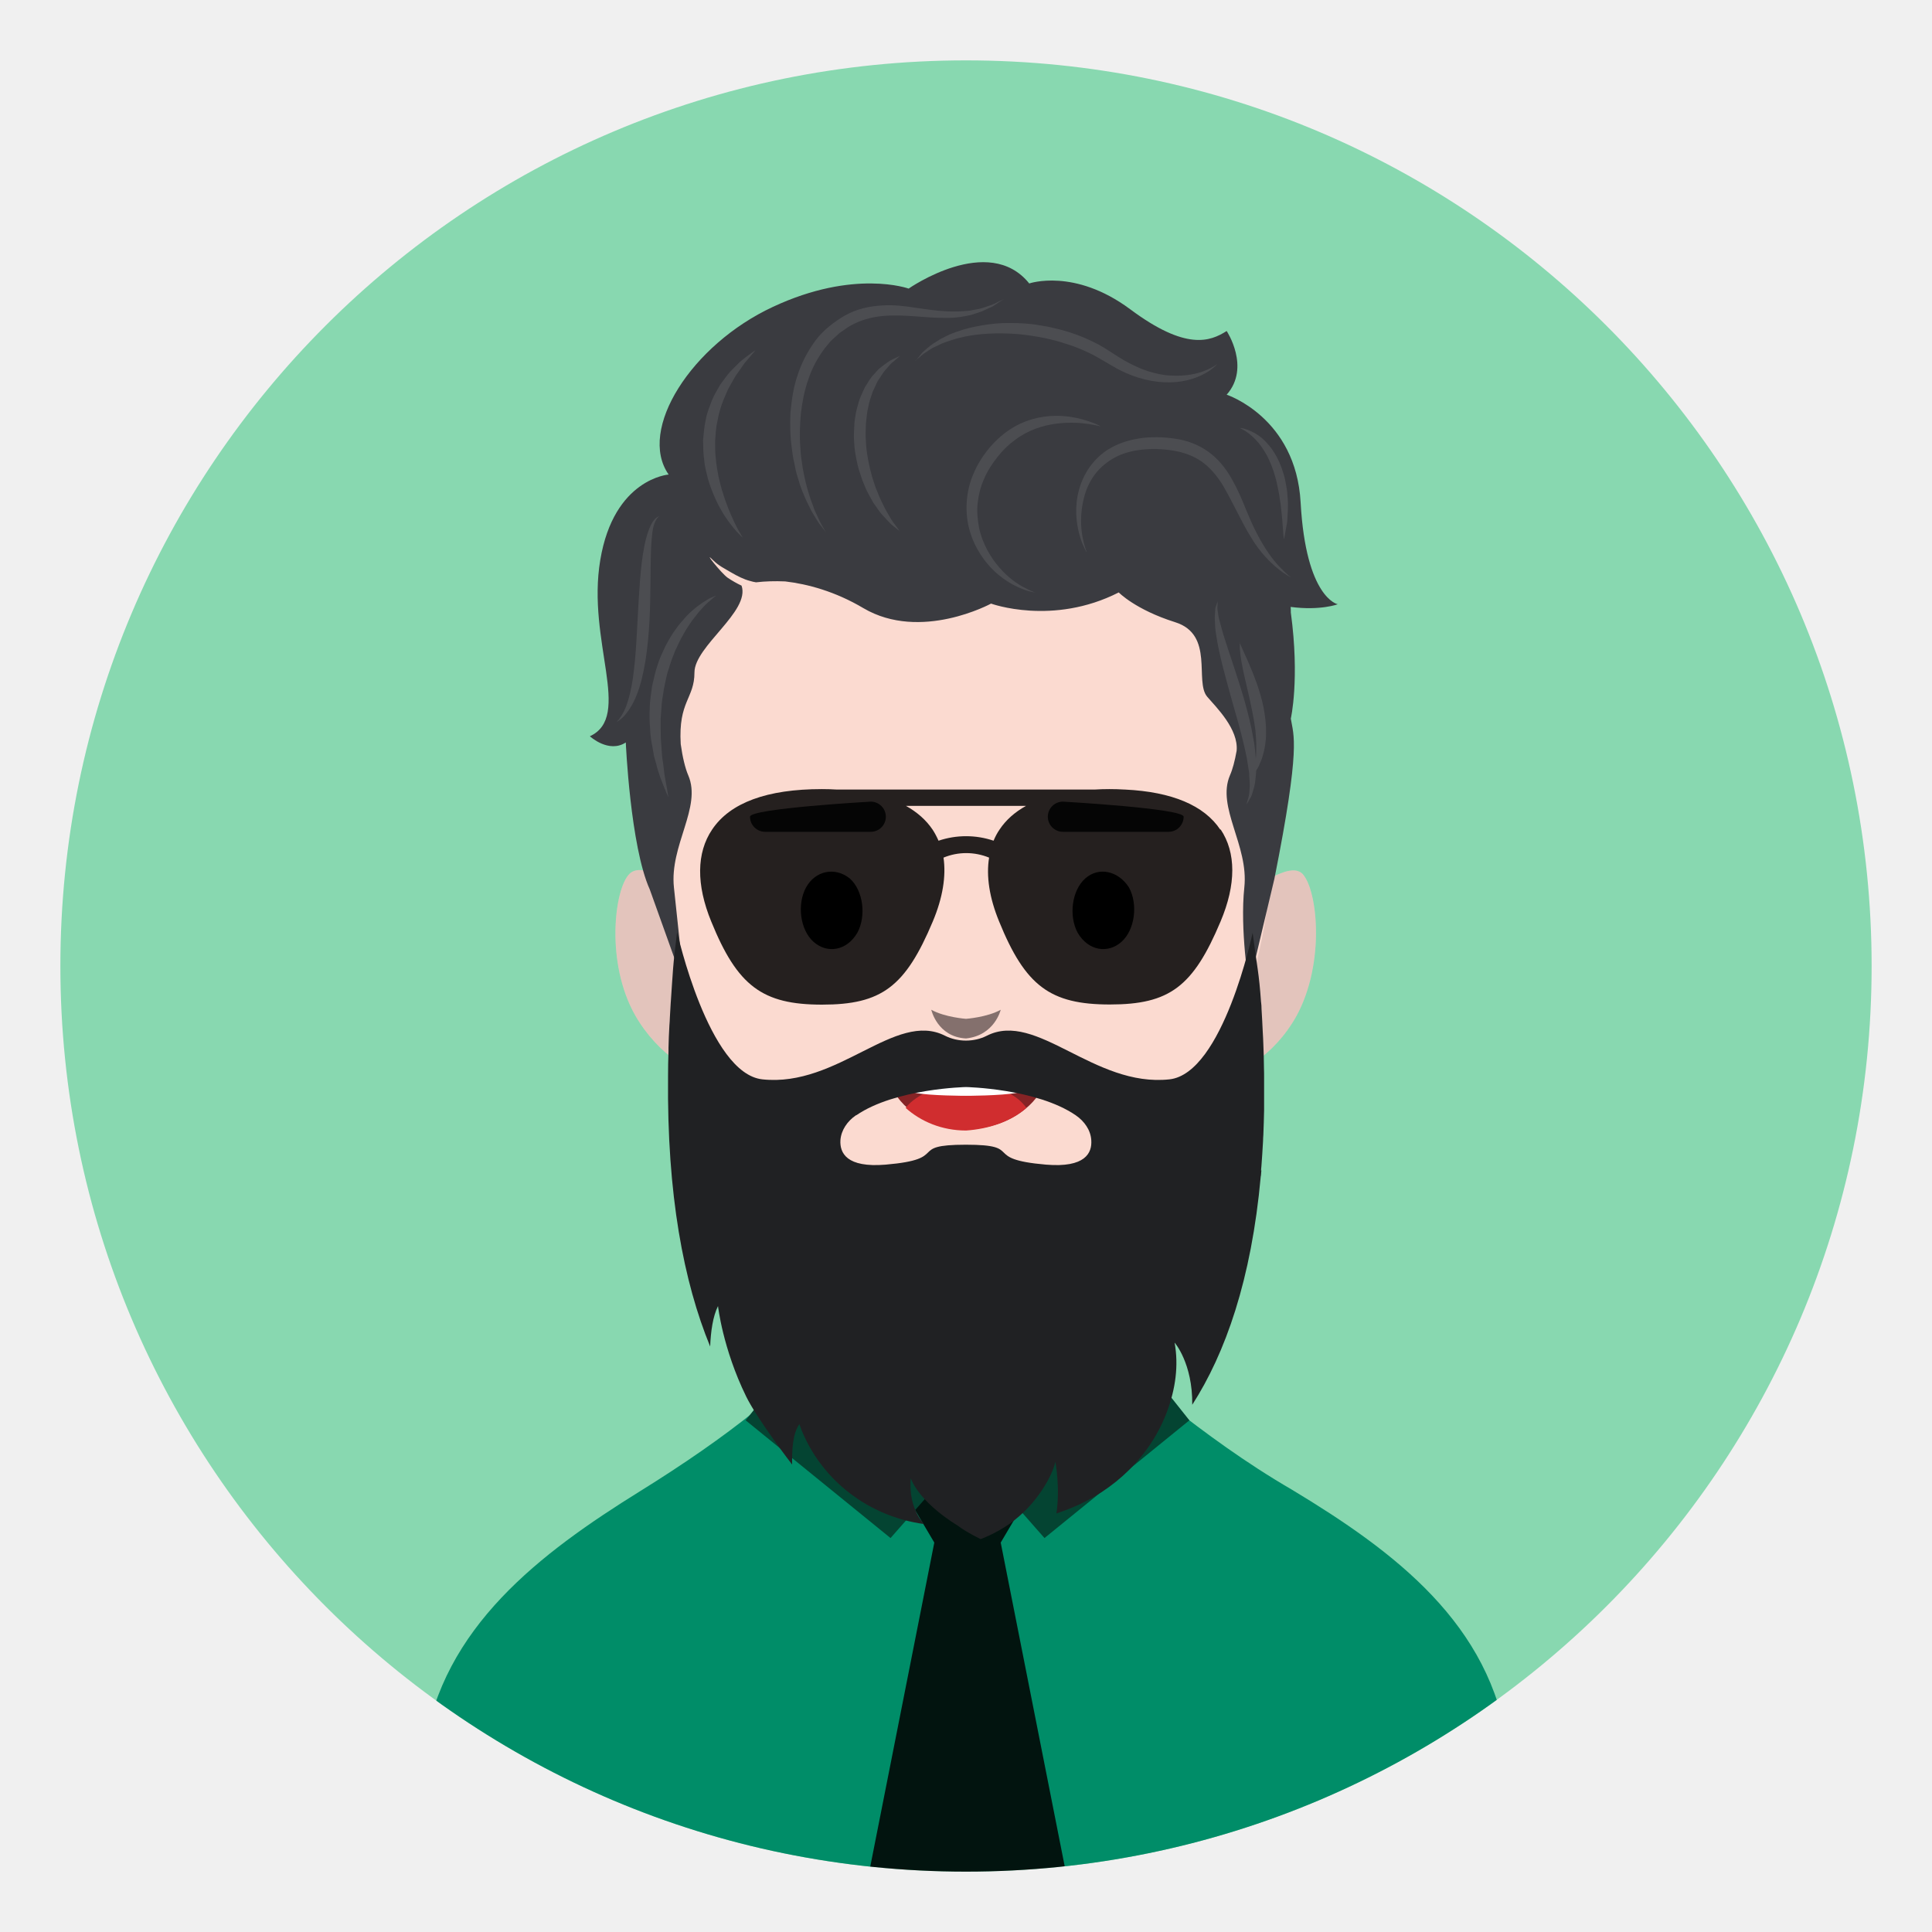
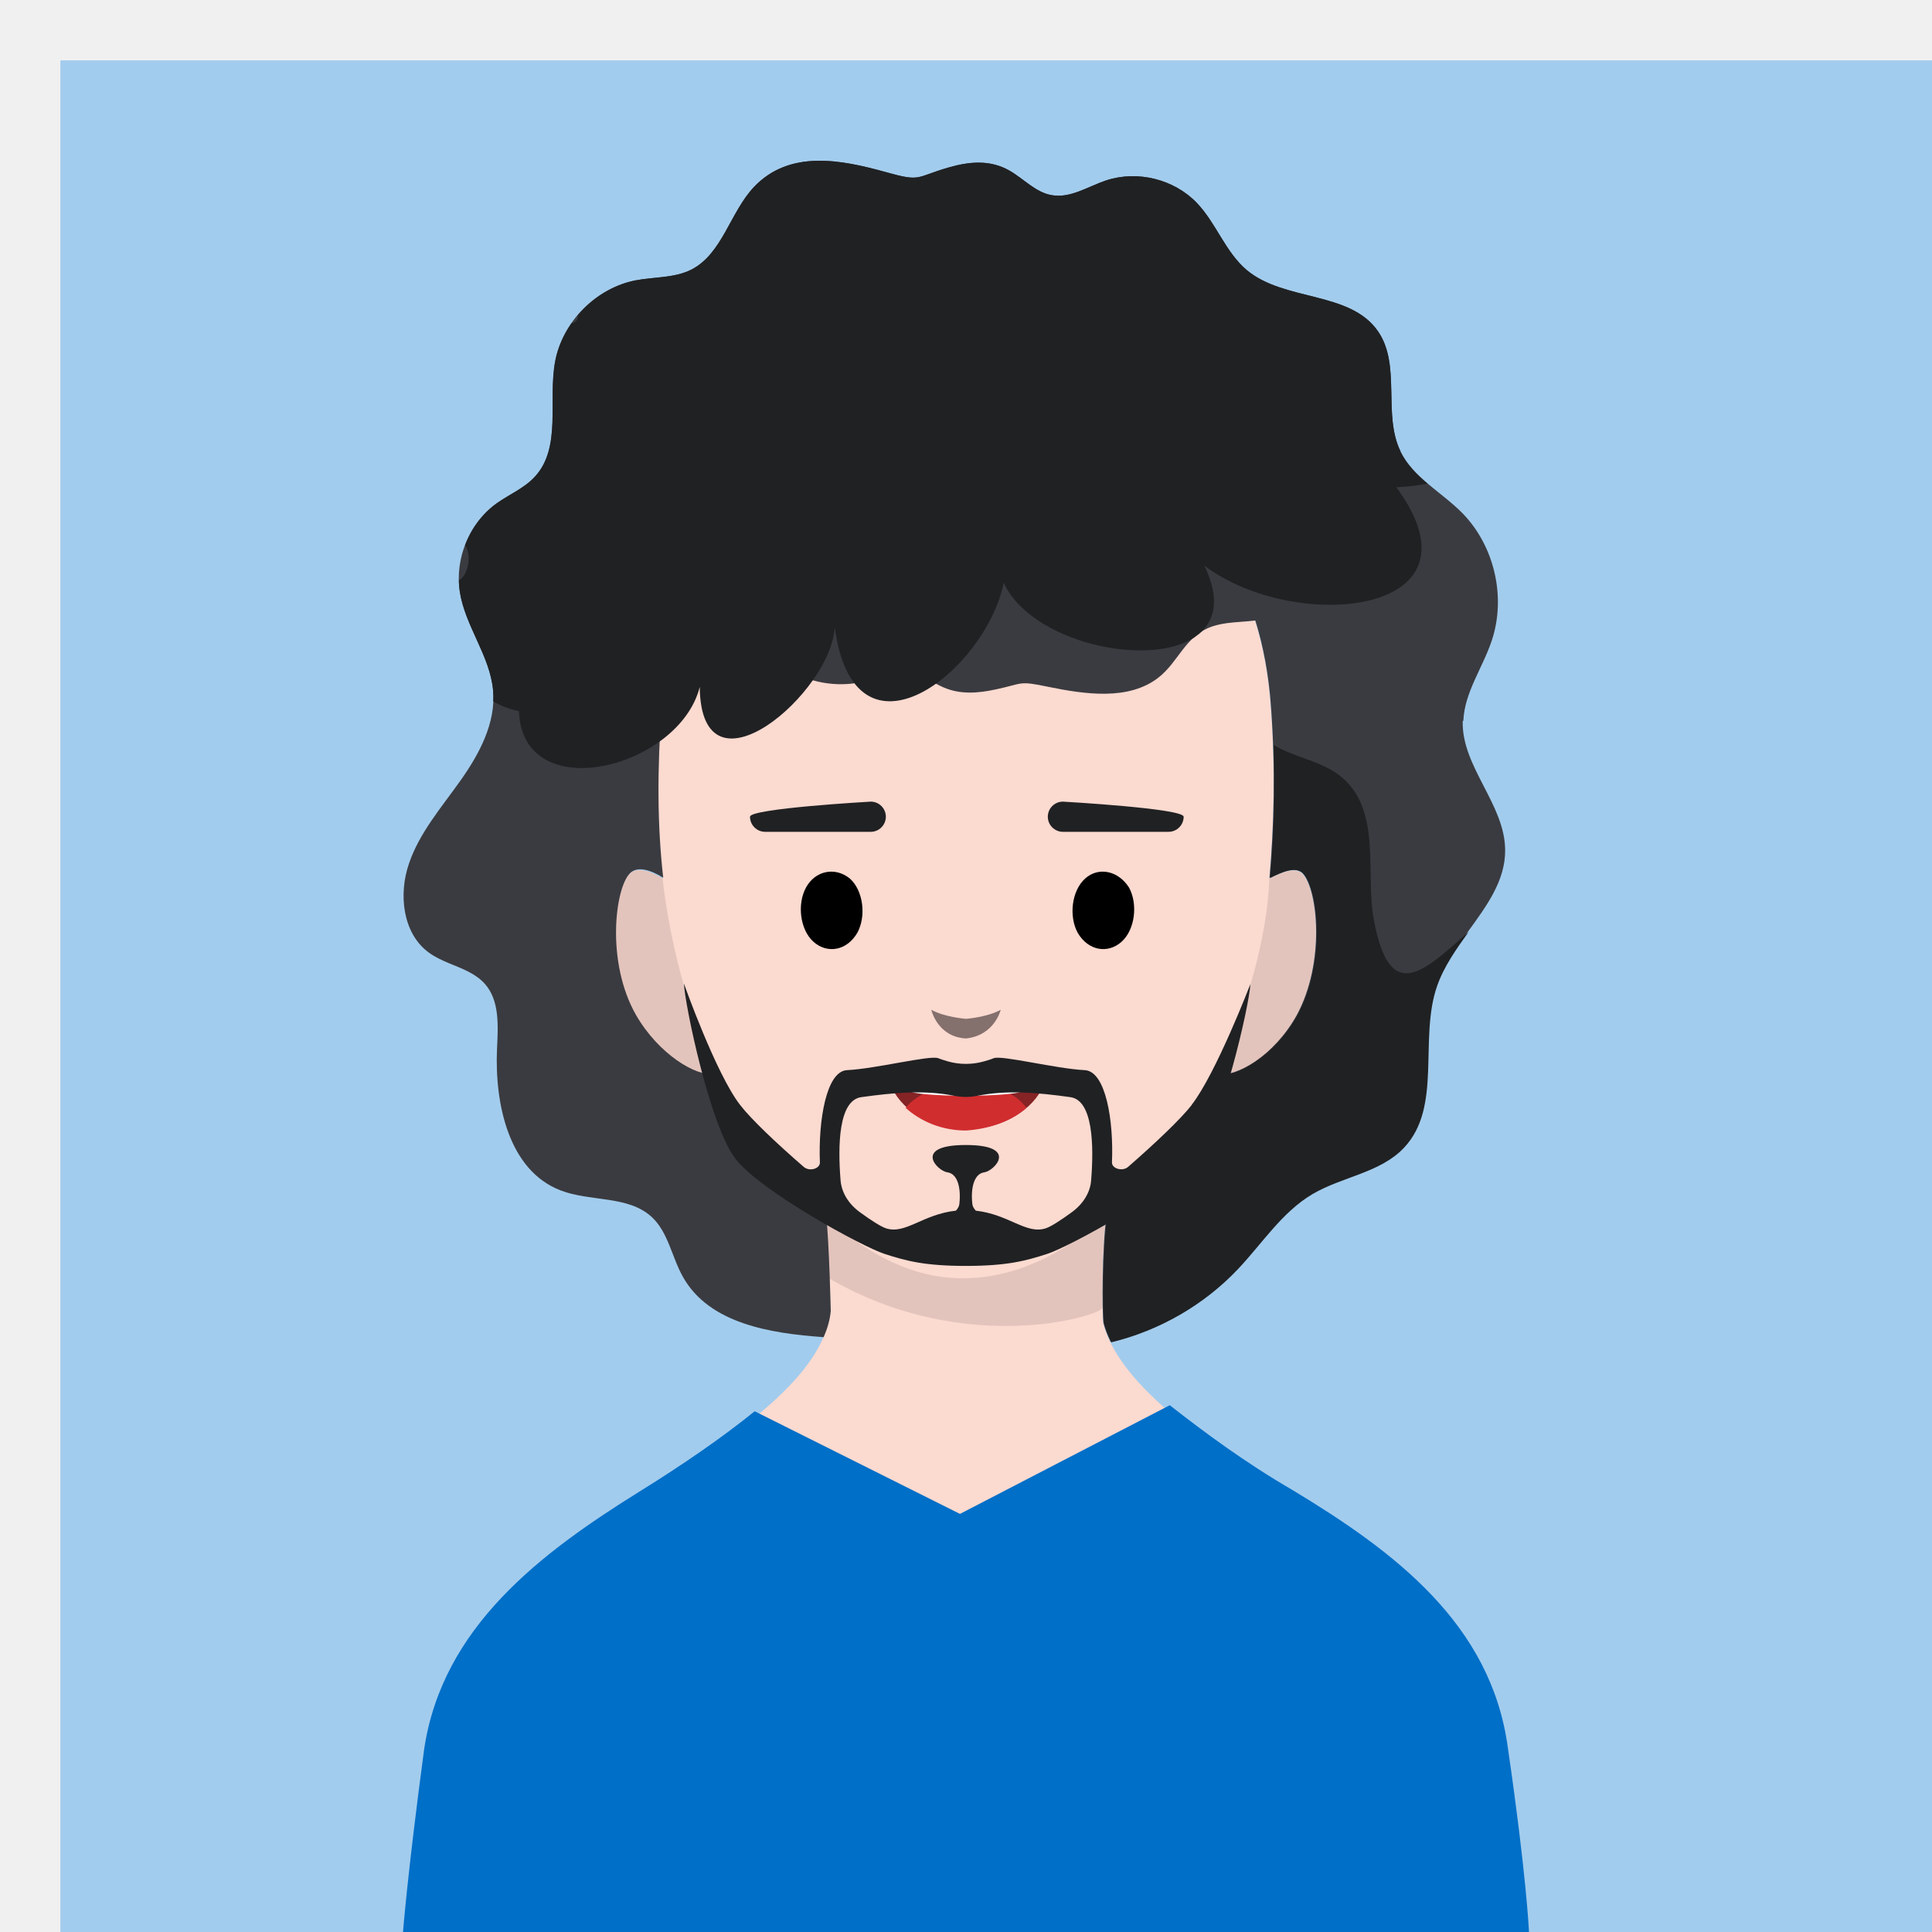
<svg xmlns="http://www.w3.org/2000/svg" viewBox="0 0 128 128">
  <defs />
-   <circle fill="#88d8b0" cx="64" cy="64" r="60" />
-   <mask id="mask-52a7969c-544d-46c1-a6fc-0494dcfa6478">
-     <path fill="white" d="M0,0V64H4c0,33.14,26.86,60,60,60s60-26.86,60-60h4V0H0Z" />
-   </mask>
-   <g mask="url(#mask-52a7969c-544d-46c1-a6fc-0494dcfa6478)">
+   <rect fill="#a2cced" x="4" y="4" width="128" height="128" />
+   <g>
    <g>
      <path fill="#fbdad0" d="M99.6,116.1c-1.1-8.1-7.5-12.9-14.2-17-6.2-3.8-11.3-7.6-12.3-11.4-.1-.7-.1-5,.2-7.1,1.1-.9,2.2-2,3.5-3.4,1.4-1.6,2.7-3.7,3.9-6,1.2,.2,3.7-1.2,5.2-3.9,1.9-3.5,1.4-8.3,.4-9.4-.5-.5-1.4-.1-2.2,.3,.3-3.5,.4-7.2,.1-11.3-1-14.3-11.3-18.2-20.2-18.2s-19,3.9-20.2,18.2c-.3,4.1-.3,7.8,.1,11.3-.8-.5-1.7-.8-2.2-.3-1,1-1.6,5.9,.4,9.4,1.5,2.6,4,4.1,5.2,3.9,1.1,2.3,2.3,4.4,3.9,6,1.2,1.3,2.3,2.4,3.5,3.4,.2,1.9,.3,6.3,.3,6.3-.4,4.1-5.8,8-12.4,12.1s-13,8.9-14.2,17c-1.1,8.1-1.4,12-1.4,12H101c0,.1-.2-3.8-1.4-11.9Z" />
      <path fill="#84706d" d="M64,67.5s-1.4-.1-2.3-.6c0,0,.4,1.8,2.3,1.9,1.9-.2,2.3-1.9,2.3-1.9-.9,.5-2.3,.6-2.3,.6Z" />
      <path fill="#84706d" opacity="0.2" d="M43.9,58.2c-.8-.5-1.7-.8-2.2-.3-1,1-1.6,5.9,.4,9.4,1.5,2.6,4,4.1,5.2,3.9-1.69-4.35-2.93-8.68-3.4-13Z" />
      <path fill="#84706d" opacity="0.2" d="M84.1,58.2c-.16,4.14-1.55,8.52-3.4,13,1.2,.2,3.7-1.2,5.2-3.9,1.9-3.5,1.4-8.3,.4-9.4-.5-.5-1.4-.1-2.2,.3Z" />
      <path fill="#84706d" opacity="0.2" d="M73.05,86.64c-.03-1.59,.02-4.45,.25-6.05-3.7,3.2-6.9,4.1-9.5,4.1s-5.44-.89-9.09-4.01c0,0,0,0,0,0,.1,1.02,.18,2.68,.23,4.02,9.07,5.28,18.12,2.44,18.11,1.93Z" />
    </g>
-     <g>
-       <path fill="#008d68" d="M99.9,115.8c-1.1-8.2-7.5-13-14.3-17.1-3.1-1.8-5.8-3.8-8.1-5.6-.2,.3-.4,.6-.7,.9l-12.7,3-13.7-3c-.1-.2-.3-.3-.4-.5-2.1,1.7-4.7,3.5-7.6,5.3-6.6,4.1-13.1,9-14.3,17.1-1.1,8.2-1.4,12.1-1.4,12.1H101.3c0-.1-.2-4-1.4-12.2Z" />
-       <polygon fill="#02140f" points="66.3 102.2 66.3 102.2 67.6 100 66 95.5 64.1 96.1 62.2 95.5 60.6 100 61.9 102.2 56.8 128 71.4 128 66.3 102.2" />
-       <polygon fill="#044432" points="52.5 90.2 49.4 94.1 59 101.9 64.1 96.1 52.5 90.2" />
-       <polygon fill="#044432" points="75.7 90.2 78.8 94.1 69.2 101.9 64.1 96.1 75.7 90.2" />
-     </g>
+     <path fill="#006fc8" d="M99.9,115.8c-1.1-8.2-7.5-13-14.3-17.1-3.1-1.8-5.8-3.8-8.1-5.6l-13.9,7.2-13.6-6.8c-2.1,1.7-4.7,3.5-7.6,5.3-6.6,4.1-13.1,9-14.3,17.1-1.1,8.2-1.4,12.1-1.4,12.1H101.3c0-.1-.2-4-1.4-12.2Z" />
    <g>
      <path d="M56.3,58.2c0.9,0.8,1.1,2.5,0.5,3.6c-0.7,1.2-2,1.4-2.9,0.6c-0.9-0.8-1.1-2.5-0.5-3.6C54,57.7,55.3,57.4,56.3,58.2z" />
      <path d="M71.9,58.2c-0.9,0.8-1.1,2.5-0.5,3.6c0.7,1.2,2,1.4,2.9,0.6c0.9-0.8,1.1-2.5,0.5-3.6C74.1,57.7,72.8,57.4,71.9,58.2z" />
    </g>
    <g>
      <path fill="#202123" d="M57.69,55.11h-7c-.55,0-1-.45-1-1h0c0-.55,8-1,8-1,.55,0,1,.45,1,1h0c0,.55-.45,1-1,1Z" />
      <path fill="#202123" d="M70.42,55.11h7c.55,0,1-.45,1-1h0c0-.55-8-1-8-1-.55,0-1,.45-1,1h0c0,.55,.45,1,1,1Z" />
    </g>
    <g>
      <path fill="#852325" d="M68.7,71.4h-9.4c-0.2,0-0.3,0.4-0.2,0.7c0.8,1.6,2.7,2.7,5,2.7c2.1,0,4.1-1.1,4.9-2.6C69.1,71.9,69,71.4,68.7,71.4z" />
      <path fill="#D02D2F" d="M68,73.4c-0.7-1-2.2-1.6-4-1.6c-1.7,0-3.3,0.7-4,1.6c1,0.9,2.4,1.5,4,1.5C65.5,74.8,67,74.3,68,73.4z" />
      <path fill="white" d="M68.7,71.4h-9.4c0.3,0.4,0.7,0.9,1.3,1c1,0.2,3.4,0.2,3.4,0.2l0,0l0,0c0,0,2.3,0,3.4-0.2C68,72.3,68.4,71.8,68.7,71.4z" />
    </g>
-     <path opacity="0.85" d="M80.85,54.97c-1.07-1.61-3.2-2.51-6.32-2.66h-.03c-.32-.02-.65-.03-1-.03s-.66,.01-.98,.03h-17.08c-.32-.02-.65-.03-.99-.03-3.63,0-6.08,.9-7.27,2.68-1.04,1.54-1.06,3.65-.06,6.09,1.74,4.28,3.39,5.51,7.34,5.51s5.52-1.18,7.34-5.51c.66-1.57,.89-3,.71-4.23,.96-.4,2.05-.4,3.02,0-.2,1.23,.02,2.66,.66,4.22,1.74,4.28,3.38,5.51,7.34,5.51s5.52-1.18,7.34-5.51c1.03-2.44,1.03-4.55,0-6.09Zm-15.02,.73c-1.18-.4-2.47-.4-3.65,0-.11-.25-.24-.5-.39-.73-.43-.64-1.02-1.16-1.77-1.58h7.96c-.74,.41-1.33,.93-1.75,1.56-.16,.23-.29,.48-.4,.74Z" />
    <g>
-       <path fill="#3a3b40" d="M88.62,40.03s-2.1-.4-2.45-6.74c-.31-5.64-4.9-7.14-4.9-7.14,1.6-1.81,0-4.22,0-4.22-1.1,.7-2.7,1.31-6.39-1.44-3.7-2.75-6.69-1.71-6.69-1.71-2.7-3.36-7.99,.34-7.99,.34,0,0-3.6-1.31-8.99,1.21-5.4,2.51-8.99,8.14-6.91,11.11,0,0-3.63,.26-4.53,5.66-.91,5.4,2.16,10.36-.69,11.68,0,0,1.25,1.15,2.38,.41,0,0,0,0,0,0,0,0,.3,6.88,1.59,9.74l2.29,6.39s-.39-3.74-.69-6.52c-.3-2.79,1.86-5.31,.95-7.43-.2-.46-.38-1.2-.5-2.07-.17-2.85,.91-3.01,.91-4.75s3.71-4.04,3.12-5.75c-.3-.14-.62-.32-.93-.53-.43-.31-1.7-1.91-.94-1.14,.39,.38,.74,.53,1.17,.79,.43,.25,.85,.46,1.23,.56,.16,.05,.3,.08,.43,.1,.6-.07,1.24-.09,1.93-.06,1.47,.17,3.31,.66,5.18,1.77,3.8,2.24,8.46-.3,8.46-.3,0,0,4.08,1.49,8.46-.74,0,0,1.1,1.14,3.73,1.97,2.63,.82,1.27,3.93,2.13,4.94,.62,.72,2.08,2.15,1.95,3.58-.12,.68-.27,1.24-.44,1.62-.91,2.12,1.25,4.65,.95,7.43-.3,2.79,.31,6.52,.31,6.52l1.68-7.08c1.77-8.88,1.27-9.48,1.09-10.62,0,0,.6-2.6,0-7.03,0-.12,0-.25-.01-.37,1.98,.26,3.13-.18,3.13-.18Z" />
-       <path fill="#4c4d51" d="M49.19,35.61s-.16-.15-.42-.43c-.24-.29-.61-.72-.94-1.3-.34-.57-.66-1.29-.91-2.09-.09-.41-.23-.83-.26-1.28-.07-.44-.07-.9-.08-1.35,.05-.45,.07-.91,.18-1.35,.07-.45,.25-.85,.39-1.25,.16-.39,.38-.75,.57-1.08,.23-.31,.44-.61,.66-.86,.23-.24,.45-.45,.64-.64,.2-.18,.4-.31,.54-.43,.31-.23,.49-.35,.49-.35,0,0-.14,.18-.38,.46-.12,.15-.28,.31-.43,.52-.15,.22-.31,.46-.5,.72-.17,.27-.32,.58-.5,.88-.14,.33-.3,.67-.43,1.04-.12,.37-.23,.75-.29,1.15-.1,.39-.1,.81-.14,1.22,0,.41-.01,.83,.05,1.23,.03,.41,.11,.8,.18,1.19,.1,.38,.17,.75,.3,1.1,.1,.35,.23,.67,.34,.97,.24,.59,.47,1.08,.65,1.41,.19,.33,.3,.52,.3,.52Z" />
-       <path fill="#4c4d51" d="M60.66,23.91s.05-.07,.15-.19c.11-.11,.22-.32,.46-.51,.12-.1,.24-.21,.38-.32,.15-.11,.31-.21,.49-.32,.17-.12,.38-.21,.59-.32,.21-.11,.44-.2,.69-.28,.49-.18,1.03-.31,1.62-.41,.58-.1,1.21-.17,1.85-.16,.64,0,1.31,.03,1.98,.15,.34,.05,.67,.11,1.01,.2,.34,.07,.67,.17,1,.27,.66,.21,1.3,.49,1.91,.81,.61,.34,1.13,.72,1.66,1.03,.51,.29,1.05,.55,1.57,.72,.53,.17,1.04,.28,1.53,.3,.97,.06,1.79-.11,2.32-.34,.54-.22,.8-.44,.8-.44,0,0-.06,.06-.17,.17-.12,.1-.3,.26-.56,.41-.51,.3-1.34,.64-2.4,.65-1.05,.03-2.27-.24-3.45-.86-.56-.31-1.12-.66-1.67-.96-.57-.29-1.17-.54-1.79-.73-.31-.1-.62-.2-.94-.27-.31-.08-.63-.15-.95-.2-.63-.11-1.26-.19-1.87-.21-1.22-.05-2.38,.04-3.32,.29-.24,.05-.46,.13-.67,.2-.21,.07-.42,.13-.6,.23-.18,.09-.36,.16-.51,.24-.15,.09-.28,.18-.4,.26-.25,.14-.41,.33-.54,.42-.12,.1-.19,.16-.19,.16Z" />
-       <path fill="#4c4d51" d="M59.63,35.21s-.17-.13-.45-.36c-.14-.11-.3-.27-.47-.46-.18-.19-.39-.41-.56-.67-.09-.13-.19-.27-.29-.41-.08-.15-.17-.31-.26-.47-.19-.32-.33-.68-.48-1.06-.13-.38-.27-.78-.35-1.2-.09-.42-.16-.84-.18-1.28-.04-.43,0-.87,.02-1.3,.05-.43,.12-.85,.25-1.24,.09-.4,.29-.76,.44-1.1,.21-.32,.37-.64,.61-.87,.11-.12,.21-.24,.31-.34,.11-.1,.23-.18,.33-.26,.21-.16,.39-.29,.56-.37,.33-.16,.52-.24,.52-.24,0,0-.16,.14-.43,.37-.15,.1-.29,.27-.45,.46-.17,.17-.32,.41-.48,.66-.18,.23-.28,.55-.44,.85-.1,.33-.24,.65-.3,1.02-.09,.36-.12,.74-.16,1.13-.01,.39-.04,.79,0,1.18,.01,.4,.07,.79,.14,1.18,.07,.39,.16,.76,.26,1.13,.12,.35,.21,.71,.36,1.03,.12,.32,.26,.62,.4,.89,.13,.28,.27,.51,.4,.73,.12,.22,.24,.4,.36,.54,.22,.29,.33,.47,.33,.47Z" />
-       <path fill="#4c4d51" d="M68.65,39.27s-.07-.01-.21-.04c-.14-.03-.35-.07-.6-.17-.5-.18-1.21-.53-1.91-1.17-.69-.64-1.36-1.58-1.69-2.75-.33-1.16-.27-2.54,.25-3.74,.25-.6,.59-1.15,.99-1.64,.38-.47,.87-.93,1.36-1.26,1.01-.69,2.16-.95,3.1-.95,.95-.01,1.71,.2,2.22,.37,.51,.17,.77,.33,.77,.33,0,0-.3-.08-.82-.16-.52-.08-1.27-.13-2.14-.02-.86,.11-1.85,.42-2.7,1.06-.44,.32-.81,.67-1.18,1.14-.35,.44-.67,.93-.89,1.45-.23,.52-.37,1.07-.43,1.63-.06,.56,0,1.11,.1,1.64,.23,1.05,.77,1.96,1.35,2.62,.58,.67,1.21,1.1,1.67,1.33,.46,.25,.76,.34,.76,.34Z" />
-       <path fill="#4c4d51" d="M54.75,35.31s-.06-.08-.18-.24c-.11-.16-.31-.36-.49-.68-.09-.16-.2-.33-.31-.52-.1-.2-.2-.41-.32-.64-.21-.46-.44-1-.6-1.61-.1-.3-.17-.62-.23-.96-.08-.33-.13-.68-.17-1.04-.1-.72-.12-1.49-.08-2.29,.08-.79,.18-1.62,.46-2.43,.25-.81,.66-1.6,1.17-2.3,.5-.7,1.27-1.28,1.95-1.68,.79-.45,1.63-.63,2.44-.68,.81-.06,1.57,.04,2.27,.15,.7,.1,1.36,.2,1.96,.23,.6,.04,1.15,.01,1.64-.04,.24-.05,.47-.09,.67-.13,.21-.05,.39-.13,.56-.18,.34-.1,.58-.25,.76-.33,.18-.08,.27-.13,.27-.13,0,0-.09,.06-.25,.16-.17,.09-.38,.3-.72,.43-.17,.07-.35,.17-.55,.25-.21,.07-.44,.14-.68,.22-.5,.11-1.08,.21-1.71,.19-1.26,.02-2.71-.26-4.17-.12-.72,.07-1.46,.28-2.08,.63-.16,.08-.33,.22-.5,.33l-.25,.17s-.13,.12-.19,.18c-.14,.13-.29,.25-.42,.39l-.37,.45c-.46,.62-.84,1.31-1.08,2.06-.26,.73-.4,1.5-.49,2.24-.06,.75-.1,1.48-.04,2.17,.02,.35,.04,.69,.1,1.01,.04,.33,.09,.64,.16,.94,.12,.6,.28,1.14,.44,1.61,.09,.23,.17,.45,.24,.66,.09,.2,.17,.37,.25,.54,.14,.33,.3,.57,.39,.74,.1,.17,.15,.26,.15,.26Z" />
-       <path fill="#4c4d51" d="M43.69,34.19s-.04,.04-.12,.11c-.07,.08-.14,.2-.21,.38-.14,.35-.18,.91-.22,1.56-.06,1.32-.02,3.1-.11,4.9-.1,1.79-.33,3.61-.85,4.91-.25,.65-.59,1.13-.86,1.42-.28,.29-.51,.37-.49,.38,0,0,.04-.04,.11-.12,.08-.07,.16-.2,.26-.36,.21-.32,.4-.83,.55-1.47,.3-1.27,.4-3.04,.49-4.81,.1-1.77,.18-3.57,.45-4.91,.13-.67,.32-1.22,.53-1.57,.22-.37,.48-.41,.46-.42Z" />
-       <path fill="#4c4d51" d="M47.42,39.48s-.19,.14-.49,.41c-.15,.13-.32,.3-.5,.51-.19,.2-.37,.46-.58,.72-.19,.28-.4,.58-.58,.92-.2,.33-.36,.7-.54,1.08-.16,.39-.31,.79-.43,1.21-.15,.41-.21,.86-.31,1.29-.06,.44-.16,.88-.17,1.32-.02,.22-.03,.44-.05,.65,0,.22,0,.43,0,.64,0,.42,.01,.83,.05,1.22,.02,.39,.05,.76,.11,1.1,.05,.34,.07,.66,.12,.93,.05,.28,.1,.52,.13,.71,.07,.4,.1,.63,.1,.63,0,0-.1-.21-.25-.59-.15-.38-.39-.92-.55-1.6-.05-.17-.1-.35-.15-.53-.03-.19-.07-.38-.1-.58-.08-.4-.15-.82-.16-1.27-.04-.44-.05-.9-.02-1.37,0-.47,.1-.94,.15-1.42,.12-.46,.2-.94,.36-1.38,.13-.45,.34-.87,.53-1.28,.21-.39,.42-.77,.67-1.1,.23-.34,.49-.62,.73-.89,.5-.51,.98-.85,1.34-1.06,.17-.12,.32-.16,.42-.21,.1-.04,.15-.07,.15-.07Z" />
-       <path fill="#4c4d51" d="M71.97,36.56s-.04-.08-.12-.24c-.07-.16-.19-.39-.28-.71-.19-.63-.39-1.59-.18-2.74,.11-.57,.32-1.19,.69-1.76,.37-.57,.9-1.11,1.56-1.46,.66-.37,1.41-.56,2.18-.65,.76-.07,1.55-.03,2.31,.11,.79,.15,1.54,.49,2.16,1,.62,.51,1.07,1.15,1.41,1.79,.35,.63,.61,1.26,.85,1.86,.25,.59,.48,1.14,.74,1.62,.5,.97,1.04,1.72,1.49,2.18,.45,.46,.74,.7,.74,.7,0,0-.08-.05-.23-.14-.15-.09-.37-.23-.62-.44-.51-.41-1.2-1.09-1.78-2.07-.6-.96-1.14-2.18-1.81-3.35-.34-.58-.76-1.12-1.28-1.54-.52-.42-1.16-.68-1.82-.82-.7-.14-1.4-.18-2.1-.13-.68,.05-1.35,.2-1.92,.49-.57,.29-1.06,.69-1.42,1.17-.36,.48-.59,1.02-.72,1.53-.27,1.04-.22,1.98-.1,2.61,.06,.32,.12,.56,.18,.73,.06,.17,.09,.25,.09,.25Z" />
-       <path fill="#4c4d51" d="M82.12,28.35s.14,0,.37,.07c.23,.07,.56,.2,.9,.44,.17,.12,.35,.27,.51,.45,.16,.18,.33,.37,.47,.6,.29,.44,.52,.96,.67,1.49,.09,.27,.13,.54,.18,.81,.06,.27,.07,.53,.09,.79,.05,.51,0,.99-.02,1.4,0,.2-.05,.39-.08,.55-.03,.16-.05,.3-.07,.42-.04,.23-.08,.36-.08,.36,0,0-.02-.14-.04-.37,0-.12-.02-.26-.03-.42-.02-.16-.02-.35-.04-.54-.05-.4-.07-.86-.16-1.34-.03-.24-.07-.49-.13-.74-.05-.25-.1-.5-.18-.75-.13-.5-.33-.97-.54-1.39-.23-.41-.48-.78-.75-1.05-.53-.56-1.04-.77-1.04-.77Z" />
-       <path fill="#4c4d51" d="M80.67,39.85s0,.05,0,.16c0,.1-.03,.26,0,.44,.04,.19,.04,.39,.12,.65,.07,.25,.14,.53,.23,.84,.37,1.22,.96,2.84,1.44,4.51,.23,.84,.45,1.68,.58,2.5,.09,.4,.11,.81,.15,1.18,.03,.38,.03,.74,.03,1.07-.04,.34-.05,.64-.12,.91-.08,.26-.13,.49-.21,.67-.19,.34-.31,.52-.31,.52,0,0,.06-.22,.16-.57,.04-.18,.04-.41,.06-.66,.01-.25-.04-.55-.04-.86-.05-.31-.1-.65-.16-1.01-.08-.36-.15-.73-.25-1.12-.19-.77-.42-1.6-.66-2.42-.46-1.65-.94-3.33-1.12-4.63-.06-.32-.07-.63-.08-.9-.03-.26,.02-.52,.02-.71,0-.2,.09-.33,.11-.43,.03-.1,.05-.15,.05-.15Z" />
-       <path fill="#4c4d51" d="M82.12,42.56s.23,.52,.58,1.3c.34,.78,.77,1.84,1.01,2.99,.11,.57,.18,1.16,.17,1.72,0,.55-.09,1.08-.22,1.5-.05,.22-.15,.4-.21,.56-.06,.17-.15,.3-.22,.41-.14,.21-.22,.33-.22,.33,0,0,.03-.14,.08-.39,.03-.12,.06-.27,.07-.44,.02-.17,.06-.35,.06-.56,.02-.41,.02-.88-.03-1.39,0-.25-.07-.51-.1-.78-.05-.27-.09-.53-.15-.8-.21-1.08-.51-2.16-.66-3.01-.08-.42-.12-.79-.14-1.04,0-.25,0-.4,0-.4Z" />
+       <path fill="#3a3b40" d="M96.95,47.77c.07-1.89,1.28-3.52,1.88-5.32,.97-2.89,.18-6.29-1.95-8.46-1.36-1.38-3.24-2.34-4.09-4.08-1.2-2.46,.06-5.72-1.5-7.97-1.85-2.67-6.18-1.96-8.68-4.04-1.42-1.19-2.03-3.11-3.31-4.45-1.51-1.58-3.94-2.18-6.01-1.5-1.2,.4-2.36,1.2-3.61,.98-1.06-.18-1.84-1.07-2.77-1.61-1.31-.76-2.69-.62-4.08-.22-2.21,.64-1.77,.97-4.15,.3-2.92-.81-6.35-1.51-8.72,.98-1.6,1.69-2.1,4.44-4.17,5.49-1.13,.56-2.47,.47-3.71,.71-2.61,.52-4.8,2.73-5.29,5.34-.49,2.6,.45,5.71-1.35,7.66-.71,.77-1.72,1.18-2.57,1.79-1.78,1.3-2.74,3.63-2.41,5.8,.35,2.3,2.01,4.26,2.21,6.57,.19,2.15-.91,4.21-2.16,5.97-1.25,1.77-2.71,3.44-3.41,5.49-.71,2.04-.43,4.64,1.31,5.91,.79,.58,1.81,.84,2.67,1.29,.39,.21,.75,.45,1.05,.79,.98,1.11,.87,2.79,.8,4.27-.17,3.68,.78,8.1,4.22,9.41,1.98,.76,4.47,.32,6.03,1.76,1.11,1.03,1.33,2.68,2.08,3.99,1.74,3.07,5.76,3.72,9.31,3.97,.25-.58,.42-1.15,.47-1.74,0,0-.1-4.4-.3-6.3-1.2-1-2.3-2.1-3.5-3.4-1.6-1.6-2.8-3.7-3.9-6-1.2,.2-3.7-1.3-5.2-3.9-2-3.5-1.4-8.4-.4-9.4,.5-.5,1.4-.2,2.2,.3-.4-3.5-.4-7.2-.1-11.3,.21-2.48,.69-4.63,1.38-6.52,1.46,.29,3.03,.48,4.16,1.17,1.19,.73,1.7,1.91,2.77,2.74,1.26,.97,3.31,1.34,5.04,.92,1.01-.25,1.98-.74,3.02-.6,.89,.11,1.54,.66,2.32,.99,1.1,.47,2.26,.38,3.42,.13,1.86-.39,1.48-.6,3.48-.18,2.45,.5,5.33,.93,7.31-.6,1.34-1.04,1.76-2.73,3.5-3.37,.89-.33,1.94-.3,2.93-.42,.53,1.7,.89,3.6,1.04,5.75,.3,4.1,.2,7.8-.1,11.3,.8-.4,1.7-.8,2.2-.3,1,1.1,1.5,5.9-.4,9.4-1.5,2.7-4,4.1-5.2,3.9-1.2,2.3-2.5,4.4-3.9,6-1.3,1.4-2.4,2.5-3.5,3.4-.3,2.1-.3,6.4-.2,7.1,.11,.42,.28,.83,.48,1.25,3.18-.77,6.14-2.47,8.39-4.85,1.61-1.7,2.91-3.77,4.94-4.97,1.97-1.16,4.51-1.41,6.07-3.08,2.54-2.71,.96-7.2,2.18-10.7,.45-1.29,1.27-2.45,2.09-3.59,1.24-1.71,2.48-3.38,2.46-5.41-.02-3.04-2.91-5.53-2.81-8.56Z" />
+       <path fill="#202123" d="M92.79,29.91c-1.2-2.46,.06-5.72-1.5-7.97-1.85-2.67-6.18-1.96-8.68-4.04-1.42-1.19-2.03-3.11-3.31-4.45-1.51-1.58-3.94-2.18-6.01-1.5-1.2,.4-2.36,1.2-3.61,.98-1.06-.18-1.84-1.07-2.77-1.61-1.31-.76-2.69-.62-4.08-.22-2.21,.64-1.77,.97-4.15,.3-2.92-.81-6.35-1.51-8.72,.98-1.6,1.69-2.1,4.44-4.17,5.49-1.13,.56-2.47,.47-3.71,.71-1.49,.3-2.83,1.16-3.81,2.32,.1,.2-.17,.53-.4,.51-.53,.76-.92,1.61-1.09,2.52-.49,2.6,.45,5.71-1.35,7.66-.71,.77-1.72,1.18-2.57,1.79-.93,.68-1.64,1.65-2.05,2.74,.49,.68,.18,2.03-.41,2.33,0,.25,.02,.49,.06,.74,.35,2.3,2.01,4.26,2.21,6.57,.02,.24,.02,.47,.01,.71,.54,.31,1.11,.53,1.7,.64,.23,6.43,10.63,3.8,11.98-1.6,.08,7.83,8.78,.35,8.94-3.99,1.29,9.81,10,2.96,11.2-2.91,1.78,3.92,9.56,5.68,12.66,3.6,.09-.08,.19-.14,.28-.21,1.07-.9,1.4-2.37,.35-4.53,5.96,4.53,19.01,3.35,12.72-5.19,.78-.03,1.46-.12,2.06-.24-.73-.62-1.39-1.28-1.8-2.13Z" />
+       <path fill="#202123" d="M84.15,58.17c.8-.4,1.7-.8,2.2-.3,1,1.1,1.5,5.9-.4,9.4-.94,1.7-2.29,2.88-3.45,3.48-.69,.36-1.31,.51-1.76,.45-1.2,2.29-2.49,4.38-3.89,5.98-1.3,1.4-2.4,2.5-3.5,3.4-.3,2.1-.3,6.4-.2,7.1,.11,.42,.28,.83,.48,1.25,3.18-.77,6.14-2.47,8.39-4.85,1.61-1.7,2.91-3.77,4.94-4.97,1.97-1.16,4.51-1.41,6.07-3.08,2.54-2.71,.96-7.2,2.18-10.7,.45-1.29,1.27-2.45,2.09-3.59-2.94,2.58-5.25,4.98-6.3-.92-.55-3.08,.6-7.34-2.34-9.51-1.25-.92-3.02-1.17-4.28-1.96,.11,3.13,.01,6.04-.23,8.82Z" />
    </g>
-     <path fill="#202123" d="M83.55,77.55c0-.08,.01-.17,.02-.26,.04-.55,.08-1.11,.11-1.69,0-.13,.01-.27,.02-.41,.02-.53,.04-1.08,.05-1.63,0-.18,0-.37,0-.55,0-.52,0-1.04,0-1.58,0-.23,0-.47-.01-.7,0-.5-.02-1.01-.04-1.53-.01-.28-.02-.56-.04-.85-.02-.49-.05-.99-.08-1.5,0-.15-.01-.3-.03-.46,0,.01,0,.03,0,.04-.14-2.02-.27-2.37-.56-4.63,0,0-1.96,9.32-5.51,9.71-5.01,.54-8.8-4.57-12.1-2.89-.85,.43-1.92,.43-2.77,0-3.3-1.68-7.08,3.43-12.1,2.89-3.56-.38-5.65-9.76-5.65-9.76-.29,2.25-.28,2.66-.42,4.67,0,0,0-.02,0-.03-.02,.35-.04,.69-.06,1.03,0,.17-.02,.34-.03,.51-.03,.51-.05,1-.06,1.49,0,.08,0,.16,0,.24-.02,.55-.03,1.09-.03,1.61,0,.02,0,.04,0,.06-.08,7.83,1.04,13.62,2.79,17.88,.04-1,.18-2,.52-2.68,0,0,.31,2.81,1.86,5.98,.74,1.52,3.04,4.51,3.05,4.52-.01-1,.03-2.02,.48-2.68,0,0,.05,.15,.15,.41,1.38,3.38,4.5,5.72,8.1,6.21-.5-.59-.99-1.55-.87-3.04,0,0,.42,1.48,3.13,3.16,.53,.41,1.5,.88,1.5,.88,0,0,.97-.35,1.9-1,1.86-1.31,2.87-3.26,3.05-4.12,0,0,.33,1.68,.07,3.42,.3-.1,.61-.21,.93-.34,2.92-1.17,5.32-3.48,6.41-6.44,.54-1.46,.77-3,.49-4.54,0,0,1.2,1.36,1.17,4.12,2.19-3.41,3.92-8.27,4.54-15.15,0,0,0-.02,.01-.02,.01-.12,.02-.24,.03-.36Zm-26.82-3.66c2.6-1.78,7.27-1.87,7.27-1.87,0,0,4.67,.09,7.27,1.87,.57,.39,.99,.98,1.03,1.65,.06,.84-.39,1.84-3,1.62-4.34-.37-1.35-1.32-5.31-1.32s-.97,.95-5.31,1.32c-2.6,.22-3.05-.78-3-1.62,.05-.67,.46-1.26,1.03-1.65Z" />
+     <path fill="#202123" d="M78.96,73.2c-.72,.93-2.43,2.55-4.22,4.11-.37,.32-1.08,.12-1.07-.3,.12-2.76-.41-6.04-1.8-6.11-1.9-.09-5.51-1.01-6.04-.79-.16,.07-.39,.14-.64,.21-.77,.22-1.62,.22-2.39,0-.25-.07-.48-.15-.64-.21-.53-.22-4.15,.7-6.04,.79-1.38,.06-1.91,3.35-1.8,6.11,.02,.42-.69,.63-1.07,.3-1.8-1.56-3.5-3.17-4.22-4.11-1.61-2.08-3.72-8.04-3.72-8.04,.07,1.43,1.73,9.44,3.42,11.62,1.67,2.15,8.41,5.82,9.86,6.29,1.44,.47,2.69,.8,5.4,.8s3.96-.33,5.4-.8c1.45-.47,8.19-4.14,9.86-6.29,1.69-2.18,3.52-10.15,3.59-11.58,0,0-2.27,5.92-3.89,8Zm-6.67,5.01c-.06,.79-.52,1.55-1.29,2.11-.77,.56-1.38,.95-1.72,1.06-1.29,.42-2.43-.92-4.63-1.17-.12-.13-.21-.27-.23-.44-.12-1.08,.12-2.01,.79-2.1,.67-.09,2.33-1.81-1.22-1.81s-1.9,1.72-1.22,1.81c.67,.09,.91,1.02,.79,2.1-.02,.17-.11,.31-.23,.44-2.2,.24-3.34,1.59-4.63,1.17-.33-.11-.95-.5-1.72-1.06-.77-.56-1.22-1.31-1.29-2.11-.19-2.34-.13-5.31,1.37-5.52,2.2-.31,4.22-.48,6.17-.09,.5,.1,1.02,.1,1.52,0,1.95-.39,3.97-.22,6.17,.09,1.49,.21,1.56,3.18,1.37,5.52Z" />
  </g>
</svg>
